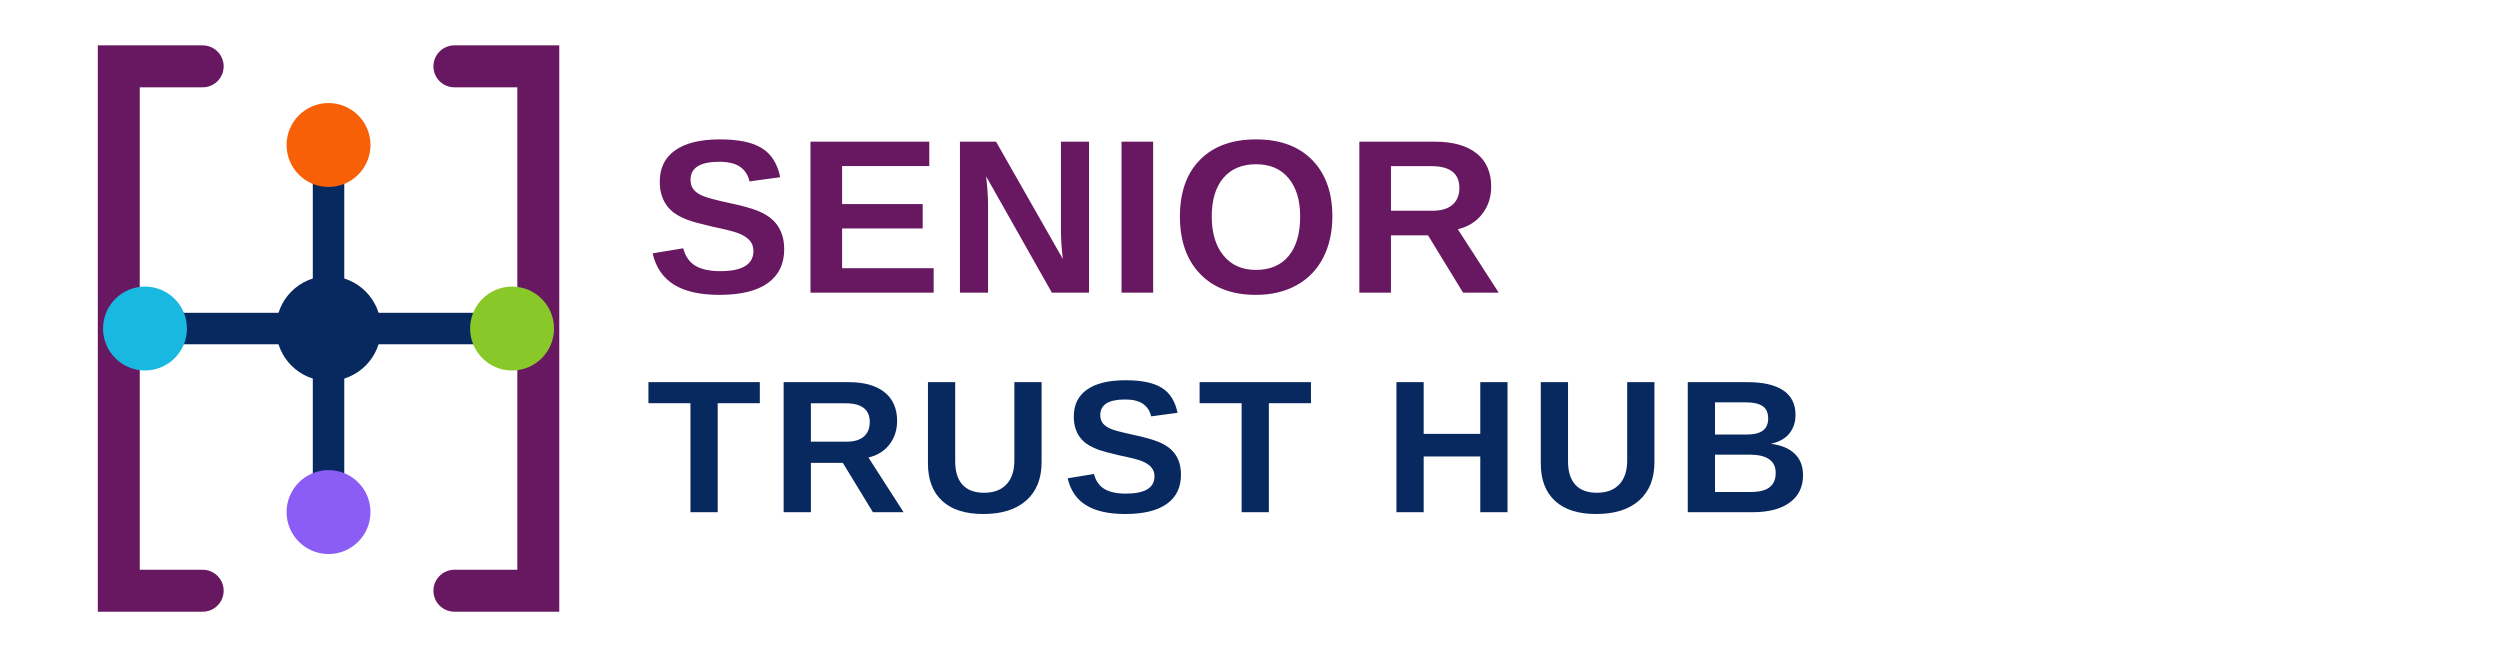
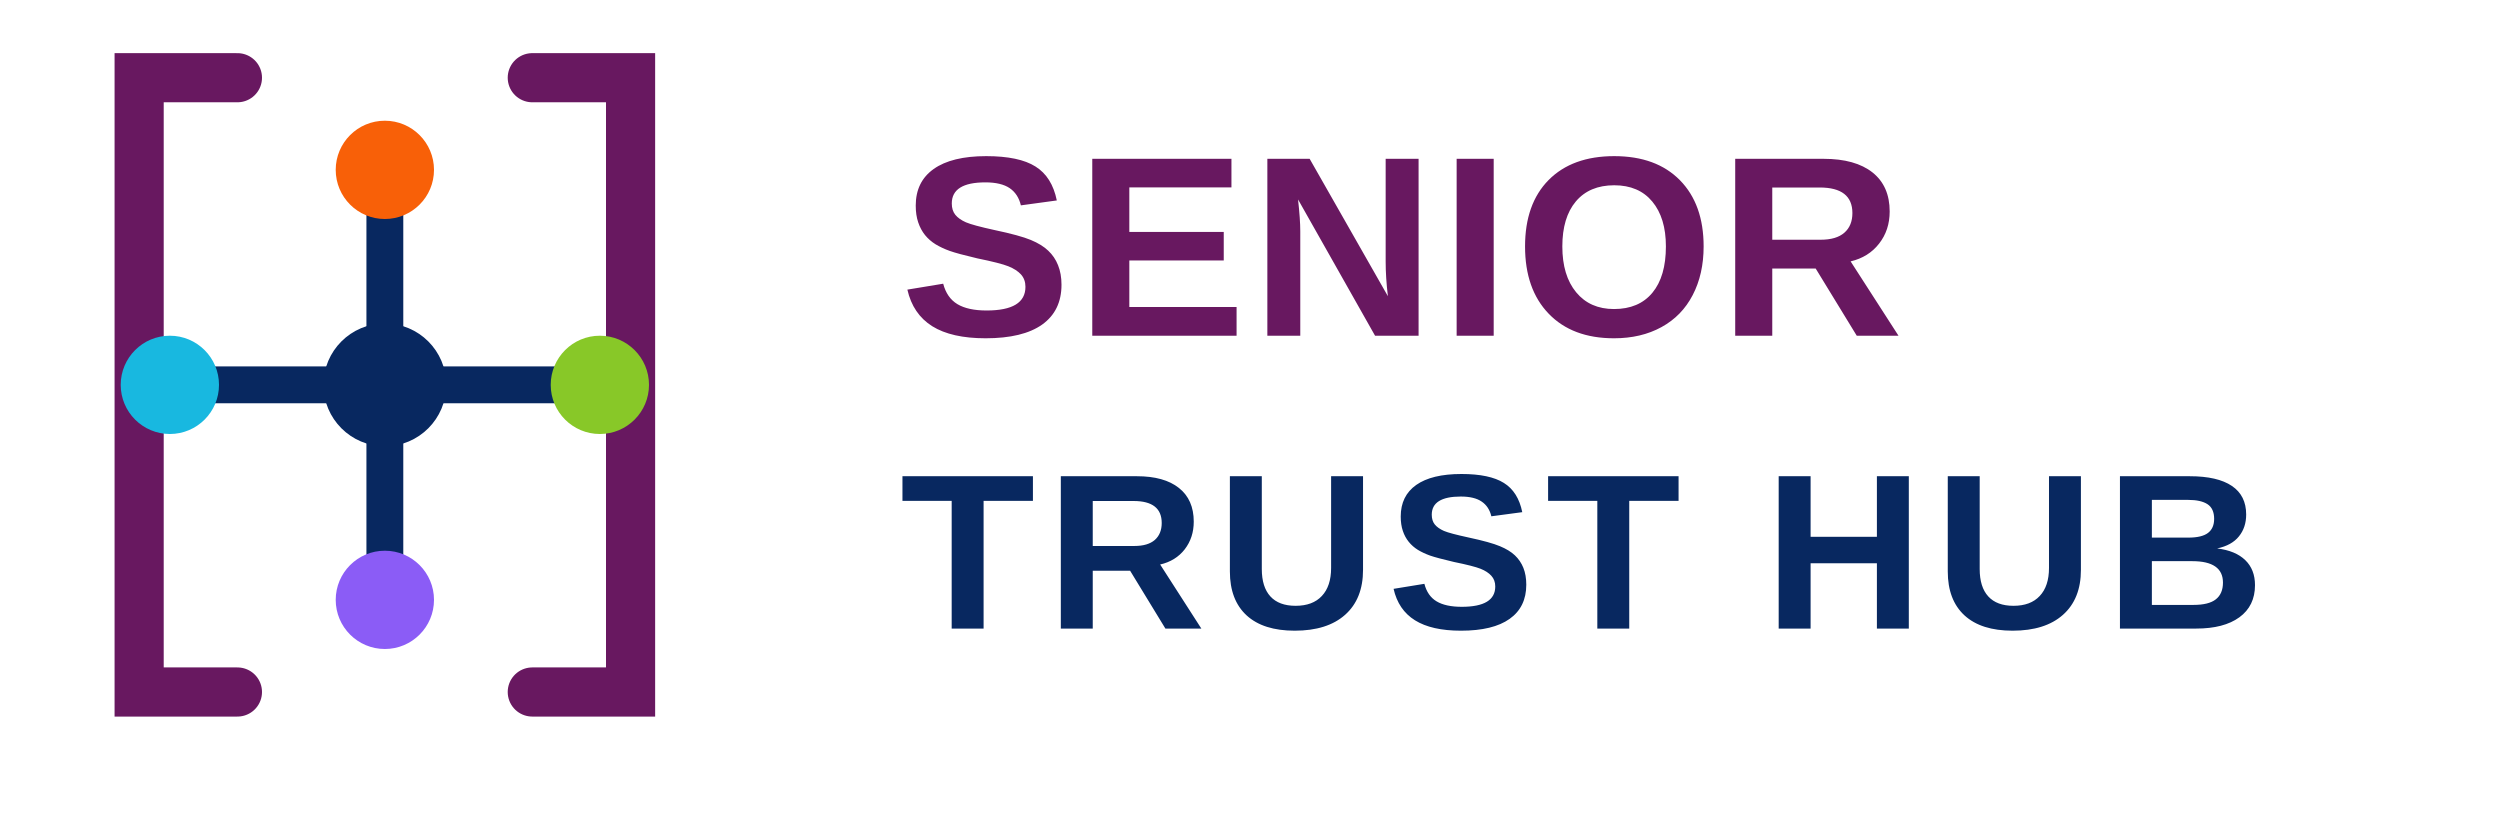
- <svg xmlns="http://www.w3.org/2000/svg" viewBox="0 0 410 108" role="img" aria-labelledby="title">
+ <svg xmlns="http://www.w3.org/2000/svg" viewBox="0 0 350 114" role="img" aria-labelledby="title">
  <g transform="translate(4 4) scale(.86)">
    <path d="M34 8H18v100h16M82 8h16v100H82" fill="none" stroke="#681860" stroke-width="8" stroke-linecap="round" />
    <path d="M58 58V28M58 58H28M58 58H88M58 58V88" stroke="#082860" stroke-width="6" stroke-linecap="round" />
    <circle cx="58" cy="58" r="10" fill="#082860" />
    <circle cx="58" cy="23" r="8" fill="#F86008" />
    <circle cx="23" cy="58" r="8" fill="#18B8E0" />
    <circle cx="93" cy="58" r="8" fill="#88C828" />
    <circle cx="58" cy="93" r="8" fill="#8B5CF6" />
  </g>
-   <text x="106" y="48" font-family="Arial,Helvetica,sans-serif" font-weight="800" font-size="36" letter-spacing=".5" fill="#681860">SENIOR</text>
-   <text x="106" y="84" font-family="Arial,Helvetica,sans-serif" font-weight="800" font-size="31" letter-spacing="1.5" fill="#082860">TRUST HUB</text>
+   <text x="126" y="47" font-family="Arial,Helvetica,sans-serif" font-weight="800" font-size="36" letter-spacing=".5" fill="#681860">SENIOR</text>
+   <text x="126" y="88" font-family="Arial,Helvetica,sans-serif" font-weight="800" font-size="31" letter-spacing="1.5" fill="#082860">TRUST HUB</text>
</svg>
